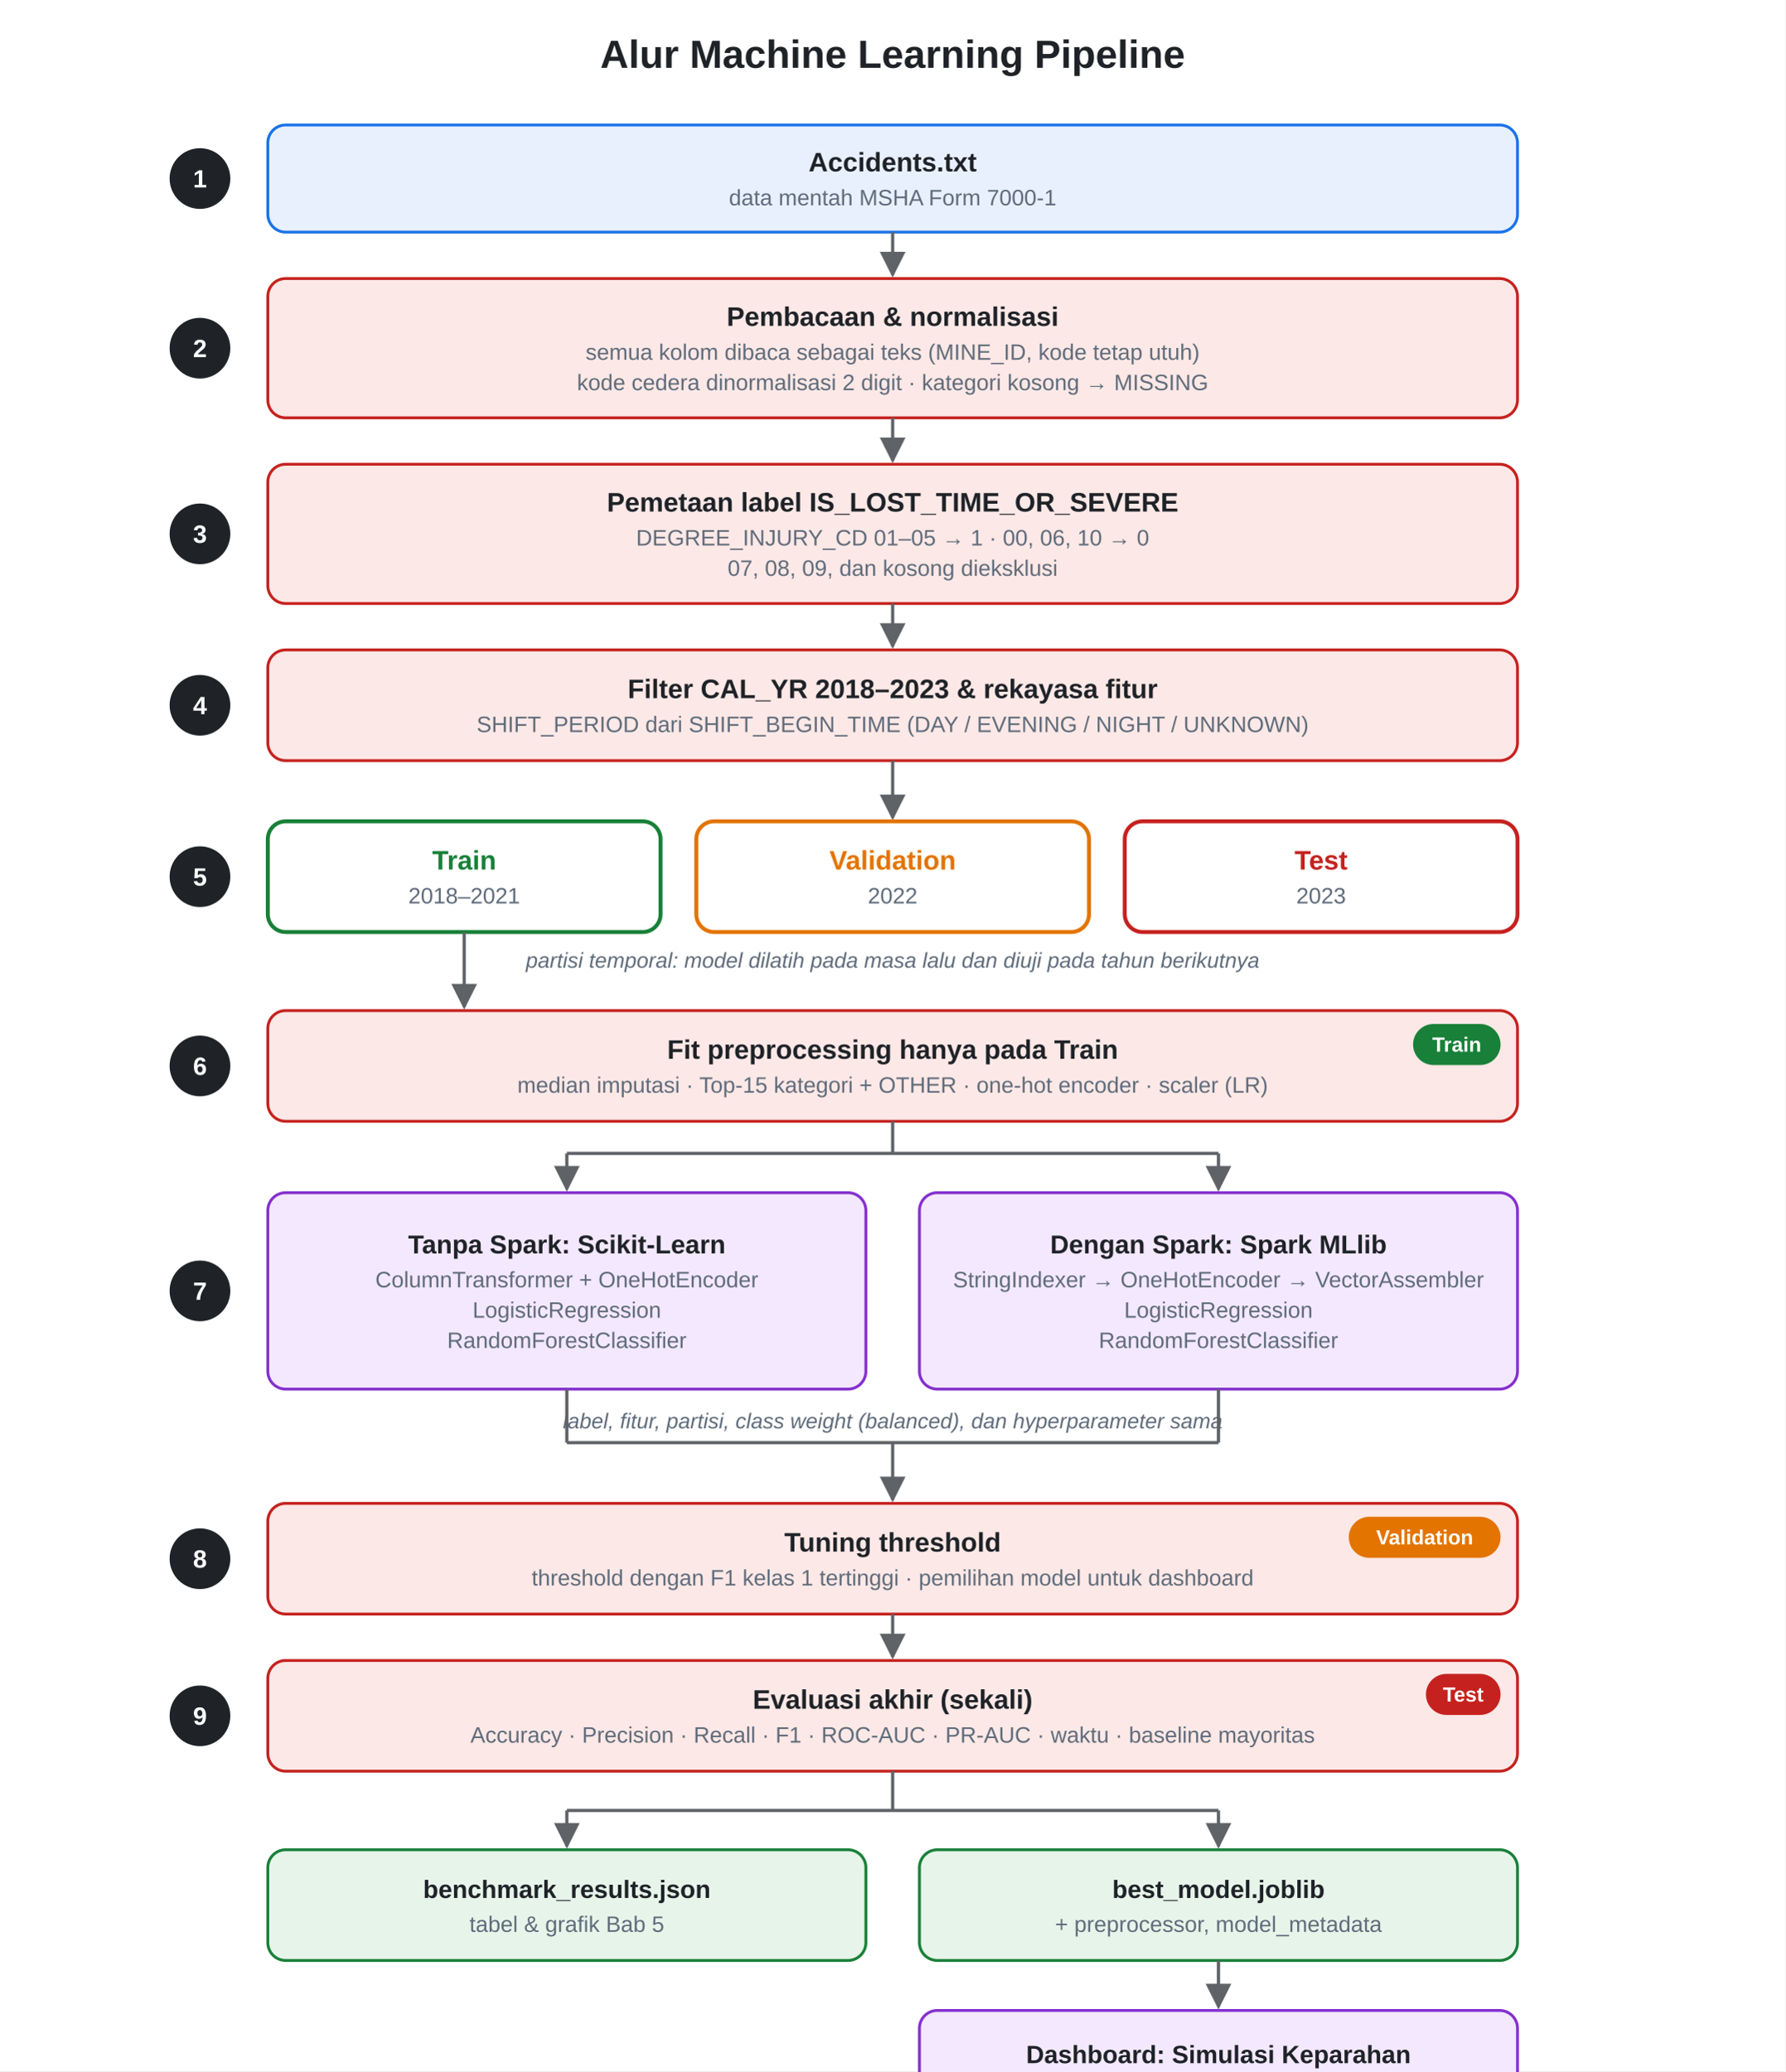
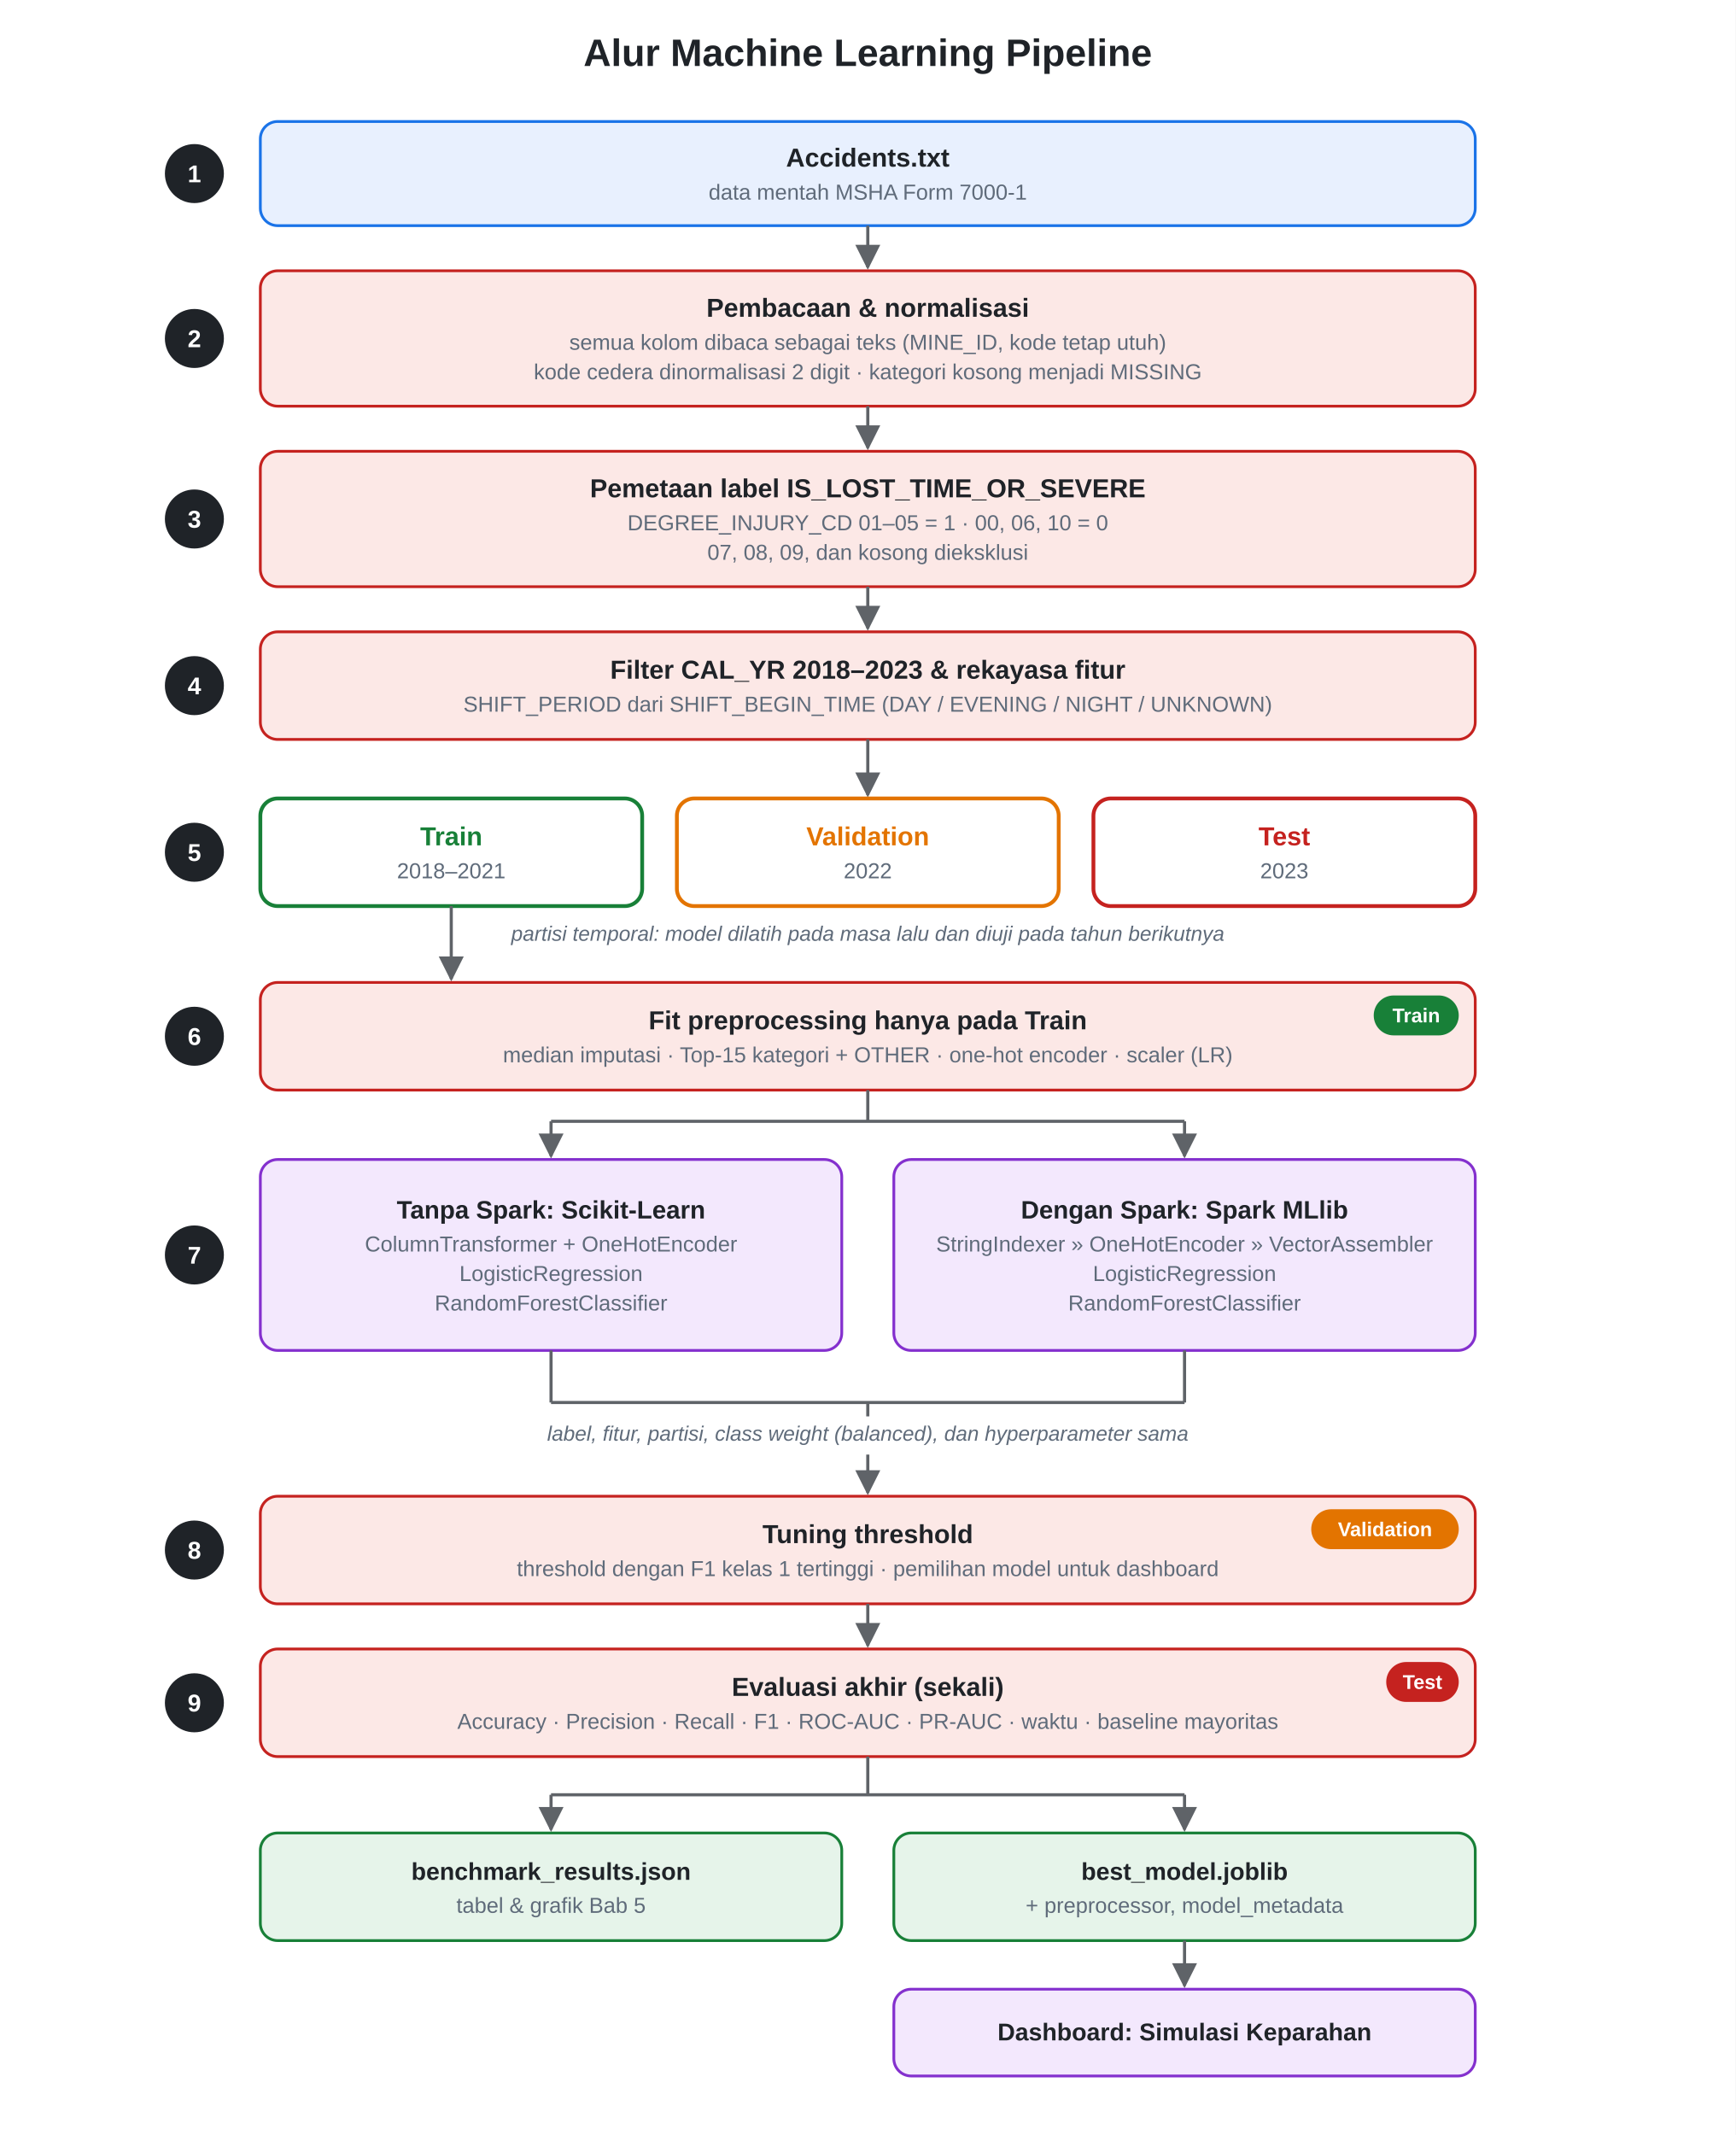
- <svg xmlns="http://www.w3.org/2000/svg" width="1000" height="1160" viewBox="0 0 1000 1160" font-family="Arial, Helvetica, 'DejaVu Sans', sans-serif">
+ <svg xmlns="http://www.w3.org/2000/svg" width="1000" height="1230" viewBox="0 0 1000 1230" font-family="Arial, Helvetica, 'DejaVu Sans', sans-serif">
  <defs>
    <marker id="arrow" viewBox="0 0 10 10" refX="9" refY="5" markerWidth="8" markerHeight="8" orient="auto-start-reverse">
      <path d="M0 0 L10 5 L0 10 z" fill="#5f6368" />
    </marker>
  </defs>
-   <rect width="1000" height="1160" fill="#ffffff" />
+   <rect width="1000" height="1230" fill="#ffffff" />
  <text x="500.0" y="38" font-size="22" font-weight="bold" fill="#1f2328" text-anchor="middle">Alur Machine Learning Pipeline</text>
  <rect x="150" y="70" width="700" height="60" rx="10" fill="#e8f0fe" stroke="#1a73e8" stroke-width="1.6" />
  <text x="500.0" y="96.0" font-size="15" font-weight="bold" fill="#1f2328" text-anchor="middle">Accidents.txt</text>
  <text x="500.0" y="115.0" font-size="12.5" font-weight="normal" fill="#5f6b7a" text-anchor="middle">data mentah MSHA Form 7000-1</text>
  <circle cx="112" cy="100.0" r="17" fill="#1f2328" />
  <text x="112" y="105.0" font-size="14" font-weight="bold" fill="#ffffff" text-anchor="middle">1</text>
  <path d="M 500.0 130 L 500.0 154" fill="none" stroke="#5f6368" stroke-width="1.8" marker-end="url(#arrow)" />
  <rect x="150" y="156" width="700" height="78" rx="10" fill="#fce8e6" stroke="#c5221f" stroke-width="1.6" />
  <text x="500.0" y="182.5" font-size="15" font-weight="bold" fill="#1f2328" text-anchor="middle">Pembacaan &amp; normalisasi</text>
  <text x="500.0" y="201.5" font-size="12.5" font-weight="normal" fill="#5f6b7a" text-anchor="middle">semua kolom dibaca sebagai teks (MINE_ID, kode tetap utuh)</text>
-   <text x="500.0" y="218.5" font-size="12.5" font-weight="normal" fill="#5f6b7a" text-anchor="middle">kode cedera dinormalisasi 2 digit · kategori kosong → MISSING</text>
+   <text x="500.0" y="218.5" font-size="12.5" font-weight="normal" fill="#5f6b7a" text-anchor="middle">kode cedera dinormalisasi 2 digit · kategori kosong menjadi MISSING</text>
  <circle cx="112" cy="195.0" r="17" fill="#1f2328" />
  <text x="112" y="200.0" font-size="14" font-weight="bold" fill="#ffffff" text-anchor="middle">2</text>
  <path d="M 500.0 234 L 500.0 258" fill="none" stroke="#5f6368" stroke-width="1.8" marker-end="url(#arrow)" />
  <rect x="150" y="260" width="700" height="78" rx="10" fill="#fce8e6" stroke="#c5221f" stroke-width="1.6" />
  <text x="500.0" y="286.5" font-size="15" font-weight="bold" fill="#1f2328" text-anchor="middle">Pemetaan label IS_LOST_TIME_OR_SEVERE</text>
-   <text x="500.0" y="305.5" font-size="12.5" font-weight="normal" fill="#5f6b7a" text-anchor="middle">DEGREE_INJURY_CD 01–05 → 1 · 00, 06, 10 → 0</text>
+   <text x="500.0" y="305.5" font-size="12.5" font-weight="normal" fill="#5f6b7a" text-anchor="middle">DEGREE_INJURY_CD 01–05 = 1 · 00, 06, 10 = 0</text>
  <text x="500.0" y="322.5" font-size="12.5" font-weight="normal" fill="#5f6b7a" text-anchor="middle">07, 08, 09, dan kosong dieksklusi</text>
  <circle cx="112" cy="299.0" r="17" fill="#1f2328" />
  <text x="112" y="304.0" font-size="14" font-weight="bold" fill="#ffffff" text-anchor="middle">3</text>
  <path d="M 500.0 338 L 500.0 362" fill="none" stroke="#5f6368" stroke-width="1.8" marker-end="url(#arrow)" />
  <rect x="150" y="364" width="700" height="62" rx="10" fill="#fce8e6" stroke="#c5221f" stroke-width="1.6" />
  <text x="500.0" y="391.0" font-size="15" font-weight="bold" fill="#1f2328" text-anchor="middle">Filter CAL_YR 2018–2023 &amp; rekayasa fitur</text>
  <text x="500.0" y="410.0" font-size="12.5" font-weight="normal" fill="#5f6b7a" text-anchor="middle">SHIFT_PERIOD dari SHIFT_BEGIN_TIME (DAY / EVENING / NIGHT / UNKNOWN)</text>
  <circle cx="112" cy="395.0" r="17" fill="#1f2328" />
  <text x="112" y="400.0" font-size="14" font-weight="bold" fill="#ffffff" text-anchor="middle">4</text>
  <path d="M 500.0 426 L 500.0 458" fill="none" stroke="#5f6368" stroke-width="1.8" marker-end="url(#arrow)" />
  <circle cx="112" cy="491" r="17" fill="#1f2328" />
  <text x="112" y="496" font-size="14" font-weight="bold" fill="#ffffff" text-anchor="middle">5</text>
  <rect x="150" y="460" width="220" height="62" rx="10" fill="#ffffff" stroke="#188038" stroke-width="2.2" />
  <text x="260.0" y="487" font-size="15" font-weight="bold" fill="#188038" text-anchor="middle">Train</text>
  <text x="260.0" y="506" font-size="12.5" font-weight="normal" fill="#5f6b7a" text-anchor="middle">2018–2021</text>
  <rect x="390" y="460" width="220" height="62" rx="10" fill="#ffffff" stroke="#e37400" stroke-width="2.2" />
  <text x="500.0" y="487" font-size="15" font-weight="bold" fill="#e37400" text-anchor="middle">Validation</text>
  <text x="500.0" y="506" font-size="12.5" font-weight="normal" fill="#5f6b7a" text-anchor="middle">2022</text>
  <rect x="630" y="460" width="220" height="62" rx="10" fill="#ffffff" stroke="#c5221f" stroke-width="2.2" />
  <text x="740.0" y="487" font-size="15" font-weight="bold" fill="#c5221f" text-anchor="middle">Test</text>
  <text x="740.0" y="506" font-size="12.5" font-weight="normal" fill="#5f6b7a" text-anchor="middle">2023</text>
  <text x="500.0" y="542" font-size="12" font-weight="normal" fill="#5f6b7a" text-anchor="middle" font-style="italic">partisi temporal: model dilatih pada masa lalu dan diuji pada tahun berikutnya</text>
  <path d="M 260.0 522 L 260.0 564" fill="none" stroke="#5f6368" stroke-width="1.8" marker-end="url(#arrow)" />
  <rect x="150" y="566" width="700" height="62" rx="10" fill="#fce8e6" stroke="#c5221f" stroke-width="1.6" />
  <text x="500.0" y="593.0" font-size="15" font-weight="bold" fill="#1f2328" text-anchor="middle">Fit preprocessing hanya pada Train</text>
  <text x="500.0" y="612.0" font-size="12.5" font-weight="normal" fill="#5f6b7a" text-anchor="middle">median imputasi · Top-15 kategori + OTHER · one-hot encoder · scaler (LR)</text>
  <circle cx="112" cy="597.0" r="17" fill="#1f2328" />
  <text x="112" y="602.0" font-size="14" font-weight="bold" fill="#ffffff" text-anchor="middle">6</text>
  <rect x="792.0" y="574" width="48.0" height="22" rx="11" fill="#188038" stroke="#188038" stroke-width="1" />
  <text x="816.0" y="589" font-size="11.5" font-weight="bold" fill="#ffffff" text-anchor="middle">Train</text>
  <path d="M 500.0 628 L 500.0 646" fill="none" stroke="#5f6368" stroke-width="1.8" />
  <path d="M 317.5 646 L 682.5 646" fill="none" stroke="#5f6368" stroke-width="1.8" />
  <path d="M 317.5 646 L 317.5 666" fill="none" stroke="#5f6368" stroke-width="1.8" marker-end="url(#arrow)" />
  <path d="M 682.5 646 L 682.5 666" fill="none" stroke="#5f6368" stroke-width="1.8" marker-end="url(#arrow)" />
  <circle cx="112" cy="723" r="17" fill="#1f2328" />
  <text x="112" y="728" font-size="14" font-weight="bold" fill="#ffffff" text-anchor="middle">7</text>
  <rect x="150" y="668" width="335.0" height="110" rx="10" fill="#f3e8fd" stroke="#8430ce" stroke-width="1.6" />
  <text x="317.5" y="702.0" font-size="14.5" font-weight="bold" fill="#1f2328" text-anchor="middle">Tanpa Spark: Scikit-Learn</text>
  <text x="317.5" y="721.0" font-size="12.5" font-weight="normal" fill="#5f6b7a" text-anchor="middle">ColumnTransformer + OneHotEncoder</text>
  <text x="317.5" y="738.0" font-size="12.5" font-weight="normal" fill="#5f6b7a" text-anchor="middle">LogisticRegression</text>
  <text x="317.5" y="755.0" font-size="12.5" font-weight="normal" fill="#5f6b7a" text-anchor="middle">RandomForestClassifier</text>
  <rect x="515.0" y="668" width="335.0" height="110" rx="10" fill="#f3e8fd" stroke="#8430ce" stroke-width="1.6" />
  <text x="682.5" y="702.0" font-size="14.5" font-weight="bold" fill="#1f2328" text-anchor="middle">Dengan Spark: Spark MLlib</text>
-   <text x="682.5" y="721.0" font-size="12.5" font-weight="normal" fill="#5f6b7a" text-anchor="middle">StringIndexer → OneHotEncoder → VectorAssembler</text>
+   <text x="682.5" y="721.0" font-size="12.5" font-weight="normal" fill="#5f6b7a" text-anchor="middle">StringIndexer » OneHotEncoder » VectorAssembler</text>
  <text x="682.5" y="738.0" font-size="12.5" font-weight="normal" fill="#5f6b7a" text-anchor="middle">LogisticRegression</text>
  <text x="682.5" y="755.0" font-size="12.5" font-weight="normal" fill="#5f6b7a" text-anchor="middle">RandomForestClassifier</text>
-   <text x="500.0" y="800" font-size="12" font-weight="normal" fill="#5f6b7a" text-anchor="middle" font-style="italic">label, fitur, partisi, class weight (balanced), dan hyperparameter sama</text>
+   <text x="500.0" y="830" font-size="12" font-weight="normal" fill="#5f6b7a" text-anchor="middle" font-style="italic">label, fitur, partisi, class weight (balanced), dan hyperparameter sama</text>
  <path d="M 317.5 778 L 317.5 808" fill="none" stroke="#5f6368" stroke-width="1.8" />
  <path d="M 682.5 778 L 682.5 808" fill="none" stroke="#5f6368" stroke-width="1.8" />
  <path d="M 317.5 808 L 682.5 808" fill="none" stroke="#5f6368" stroke-width="1.8" />
-   <path d="M 500.0 808 L 500.0 840" fill="none" stroke="#5f6368" stroke-width="1.8" marker-end="url(#arrow)" />
-   <rect x="150" y="842" width="700" height="62" rx="10" fill="#fce8e6" stroke="#c5221f" stroke-width="1.6" />
-   <text x="500.0" y="869.0" font-size="15" font-weight="bold" fill="#1f2328" text-anchor="middle">Tuning threshold</text>
-   <text x="500.0" y="888.0" font-size="12.5" font-weight="normal" fill="#5f6b7a" text-anchor="middle">threshold dengan F1 kelas 1 tertinggi · pemilihan model untuk dashboard</text>
-   <circle cx="112" cy="873.0" r="17" fill="#1f2328" />
-   <text x="112" y="878.0" font-size="14" font-weight="bold" fill="#ffffff" text-anchor="middle">8</text>
-   <rect x="756.0" y="850" width="84.0" height="22" rx="11" fill="#e37400" stroke="#e37400" stroke-width="1" />
-   <text x="798.0" y="865" font-size="11.5" font-weight="bold" fill="#ffffff" text-anchor="middle">Validation</text>
-   <path d="M 500.0 904 L 500.0 928" fill="none" stroke="#5f6368" stroke-width="1.8" marker-end="url(#arrow)" />
-   <rect x="150" y="930" width="700" height="62" rx="10" fill="#fce8e6" stroke="#c5221f" stroke-width="1.6" />
-   <text x="500.0" y="957.0" font-size="15" font-weight="bold" fill="#1f2328" text-anchor="middle">Evaluasi akhir (sekali)</text>
-   <text x="500.0" y="976.0" font-size="12.5" font-weight="normal" fill="#5f6b7a" text-anchor="middle">Accuracy · Precision · Recall · F1 · ROC-AUC · PR-AUC · waktu · baseline mayoritas</text>
-   <circle cx="112" cy="961.0" r="17" fill="#1f2328" />
-   <text x="112" y="966.0" font-size="14" font-weight="bold" fill="#ffffff" text-anchor="middle">9</text>
-   <rect x="799.2" y="938" width="40.8" height="22" rx="11" fill="#c5221f" stroke="#c5221f" stroke-width="1" />
-   <text x="819.6" y="953" font-size="11.5" font-weight="bold" fill="#ffffff" text-anchor="middle">Test</text>
-   <path d="M 500.0 992 L 500.0 1014" fill="none" stroke="#5f6368" stroke-width="1.8" />
-   <path d="M 317.5 1014 L 682.5 1014" fill="none" stroke="#5f6368" stroke-width="1.8" />
-   <path d="M 317.5 1014 L 317.5 1034" fill="none" stroke="#5f6368" stroke-width="1.8" marker-end="url(#arrow)" />
-   <path d="M 682.5 1014 L 682.5 1034" fill="none" stroke="#5f6368" stroke-width="1.8" marker-end="url(#arrow)" />
-   <rect x="150" y="1036" width="335.0" height="62" rx="10" fill="#e6f4ea" stroke="#188038" stroke-width="1.6" />
-   <text x="317.5" y="1063.0" font-size="14" font-weight="bold" fill="#1f2328" text-anchor="middle">benchmark_results.json</text>
-   <text x="317.5" y="1082.0" font-size="12.5" font-weight="normal" fill="#5f6b7a" text-anchor="middle">tabel &amp; grafik Bab 5</text>
-   <rect x="515.0" y="1036" width="335.0" height="62" rx="10" fill="#e6f4ea" stroke="#188038" stroke-width="1.6" />
-   <text x="682.5" y="1063.0" font-size="14" font-weight="bold" fill="#1f2328" text-anchor="middle">best_model.joblib</text>
-   <text x="682.5" y="1082.0" font-size="12.5" font-weight="normal" fill="#5f6b7a" text-anchor="middle">+ preprocessor, model_metadata</text>
-   <path d="M 682.5 1098 L 682.5 1124" fill="none" stroke="#5f6368" stroke-width="1.8" marker-end="url(#arrow)" />
-   <rect x="515.0" y="1126" width="335.0" height="50" rx="10" fill="#f3e8fd" stroke="#8430ce" stroke-width="1.6" />
-   <text x="682.5" y="1155.5" font-size="14" font-weight="bold" fill="#1f2328" text-anchor="middle">Dashboard: Simulasi Keparahan</text>
+   <path d="M 500.0 808 L 500.0 816" fill="none" stroke="#5f6368" stroke-width="1.8" />
+   <path d="M 500.0 838 L 500.0 860" fill="none" stroke="#5f6368" stroke-width="1.8" marker-end="url(#arrow)" />
+   <rect x="150" y="862" width="700" height="62" rx="10" fill="#fce8e6" stroke="#c5221f" stroke-width="1.6" />
+   <text x="500.0" y="889.0" font-size="15" font-weight="bold" fill="#1f2328" text-anchor="middle">Tuning threshold</text>
+   <text x="500.0" y="908.0" font-size="12.5" font-weight="normal" fill="#5f6b7a" text-anchor="middle">threshold dengan F1 kelas 1 tertinggi · pemilihan model untuk dashboard</text>
+   <circle cx="112" cy="893.0" r="17" fill="#1f2328" />
+   <text x="112" y="898.0" font-size="14" font-weight="bold" fill="#ffffff" text-anchor="middle">8</text>
+   <rect x="756.0" y="870" width="84.0" height="22" rx="11" fill="#e37400" stroke="#e37400" stroke-width="1" />
+   <text x="798.0" y="885" font-size="11.5" font-weight="bold" fill="#ffffff" text-anchor="middle">Validation</text>
+   <path d="M 500.0 924 L 500.0 948" fill="none" stroke="#5f6368" stroke-width="1.8" marker-end="url(#arrow)" />
+   <rect x="150" y="950" width="700" height="62" rx="10" fill="#fce8e6" stroke="#c5221f" stroke-width="1.6" />
+   <text x="500.0" y="977.0" font-size="15" font-weight="bold" fill="#1f2328" text-anchor="middle">Evaluasi akhir (sekali)</text>
+   <text x="500.0" y="996.0" font-size="12.5" font-weight="normal" fill="#5f6b7a" text-anchor="middle">Accuracy · Precision · Recall · F1 · ROC-AUC · PR-AUC · waktu · baseline mayoritas</text>
+   <circle cx="112" cy="981.0" r="17" fill="#1f2328" />
+   <text x="112" y="986.0" font-size="14" font-weight="bold" fill="#ffffff" text-anchor="middle">9</text>
+   <rect x="799.2" y="958" width="40.8" height="22" rx="11" fill="#c5221f" stroke="#c5221f" stroke-width="1" />
+   <text x="819.6" y="973" font-size="11.5" font-weight="bold" fill="#ffffff" text-anchor="middle">Test</text>
+   <path d="M 500.0 1012 L 500.0 1034" fill="none" stroke="#5f6368" stroke-width="1.8" />
+   <path d="M 317.5 1034 L 682.5 1034" fill="none" stroke="#5f6368" stroke-width="1.8" />
+   <path d="M 317.5 1034 L 317.5 1054" fill="none" stroke="#5f6368" stroke-width="1.8" marker-end="url(#arrow)" />
+   <path d="M 682.5 1034 L 682.5 1054" fill="none" stroke="#5f6368" stroke-width="1.8" marker-end="url(#arrow)" />
+   <rect x="150" y="1056" width="335.0" height="62" rx="10" fill="#e6f4ea" stroke="#188038" stroke-width="1.6" />
+   <text x="317.5" y="1083.0" font-size="14" font-weight="bold" fill="#1f2328" text-anchor="middle">benchmark_results.json</text>
+   <text x="317.5" y="1102.0" font-size="12.5" font-weight="normal" fill="#5f6b7a" text-anchor="middle">tabel &amp; grafik Bab 5</text>
+   <rect x="515.0" y="1056" width="335.0" height="62" rx="10" fill="#e6f4ea" stroke="#188038" stroke-width="1.6" />
+   <text x="682.5" y="1083.0" font-size="14" font-weight="bold" fill="#1f2328" text-anchor="middle">best_model.joblib</text>
+   <text x="682.5" y="1102.0" font-size="12.5" font-weight="normal" fill="#5f6b7a" text-anchor="middle">+ preprocessor, model_metadata</text>
+   <path d="M 682.5 1118 L 682.5 1144" fill="none" stroke="#5f6368" stroke-width="1.8" marker-end="url(#arrow)" />
+   <rect x="515.0" y="1146" width="335.0" height="50" rx="10" fill="#f3e8fd" stroke="#8430ce" stroke-width="1.6" />
+   <text x="682.5" y="1175.5" font-size="14" font-weight="bold" fill="#1f2328" text-anchor="middle">Dashboard: Simulasi Keparahan</text>
</svg>
